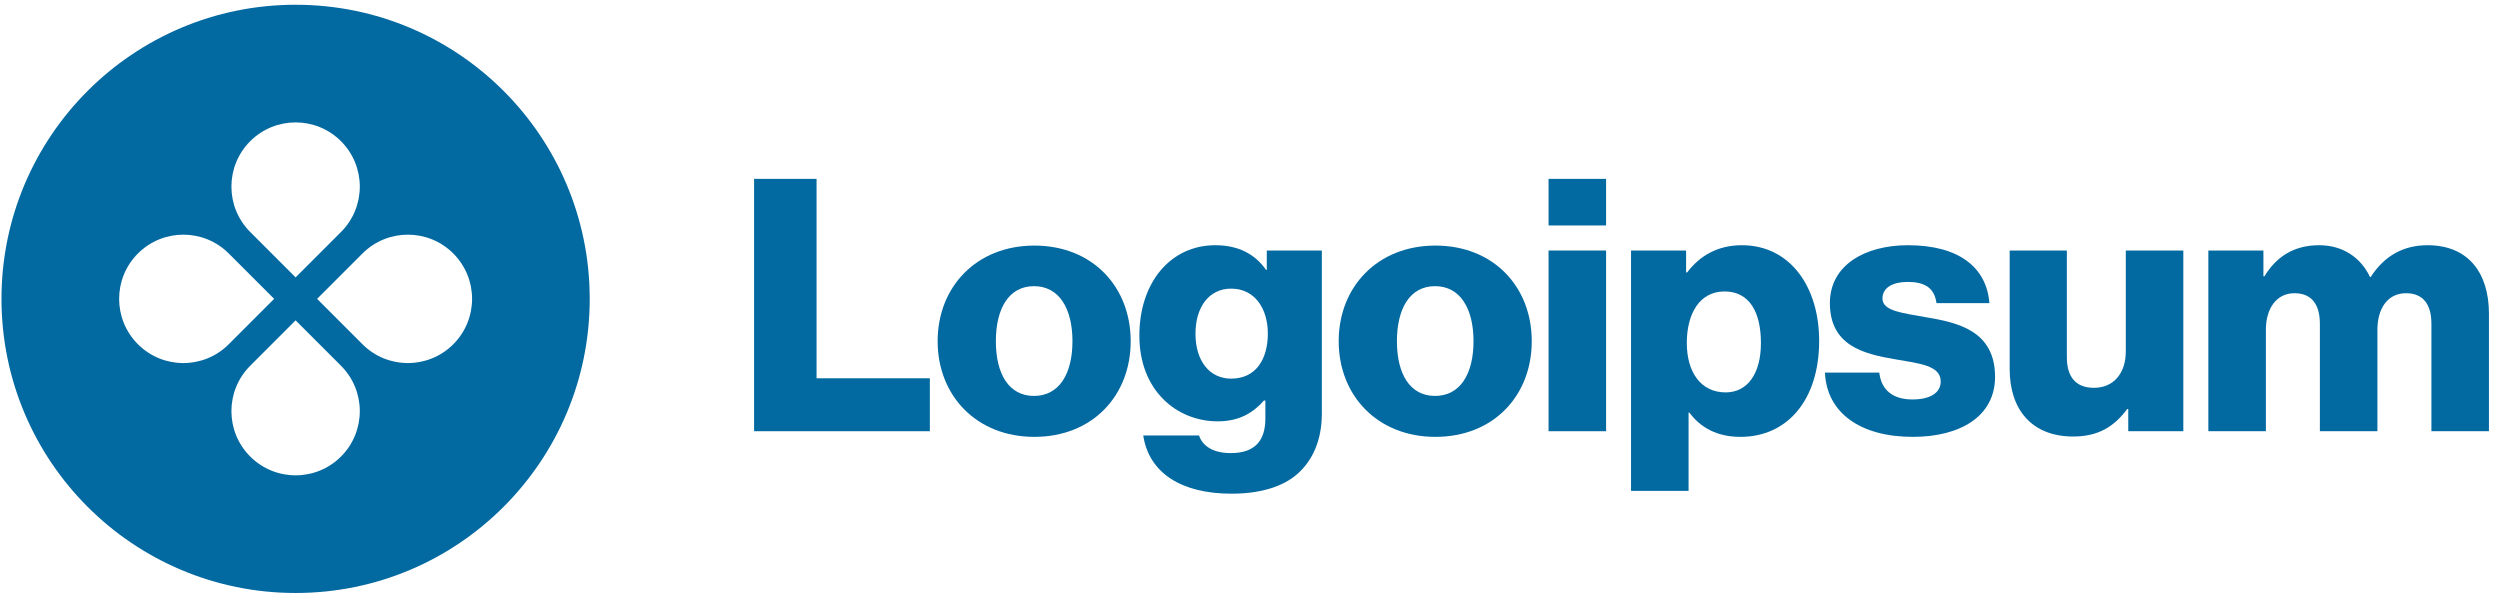
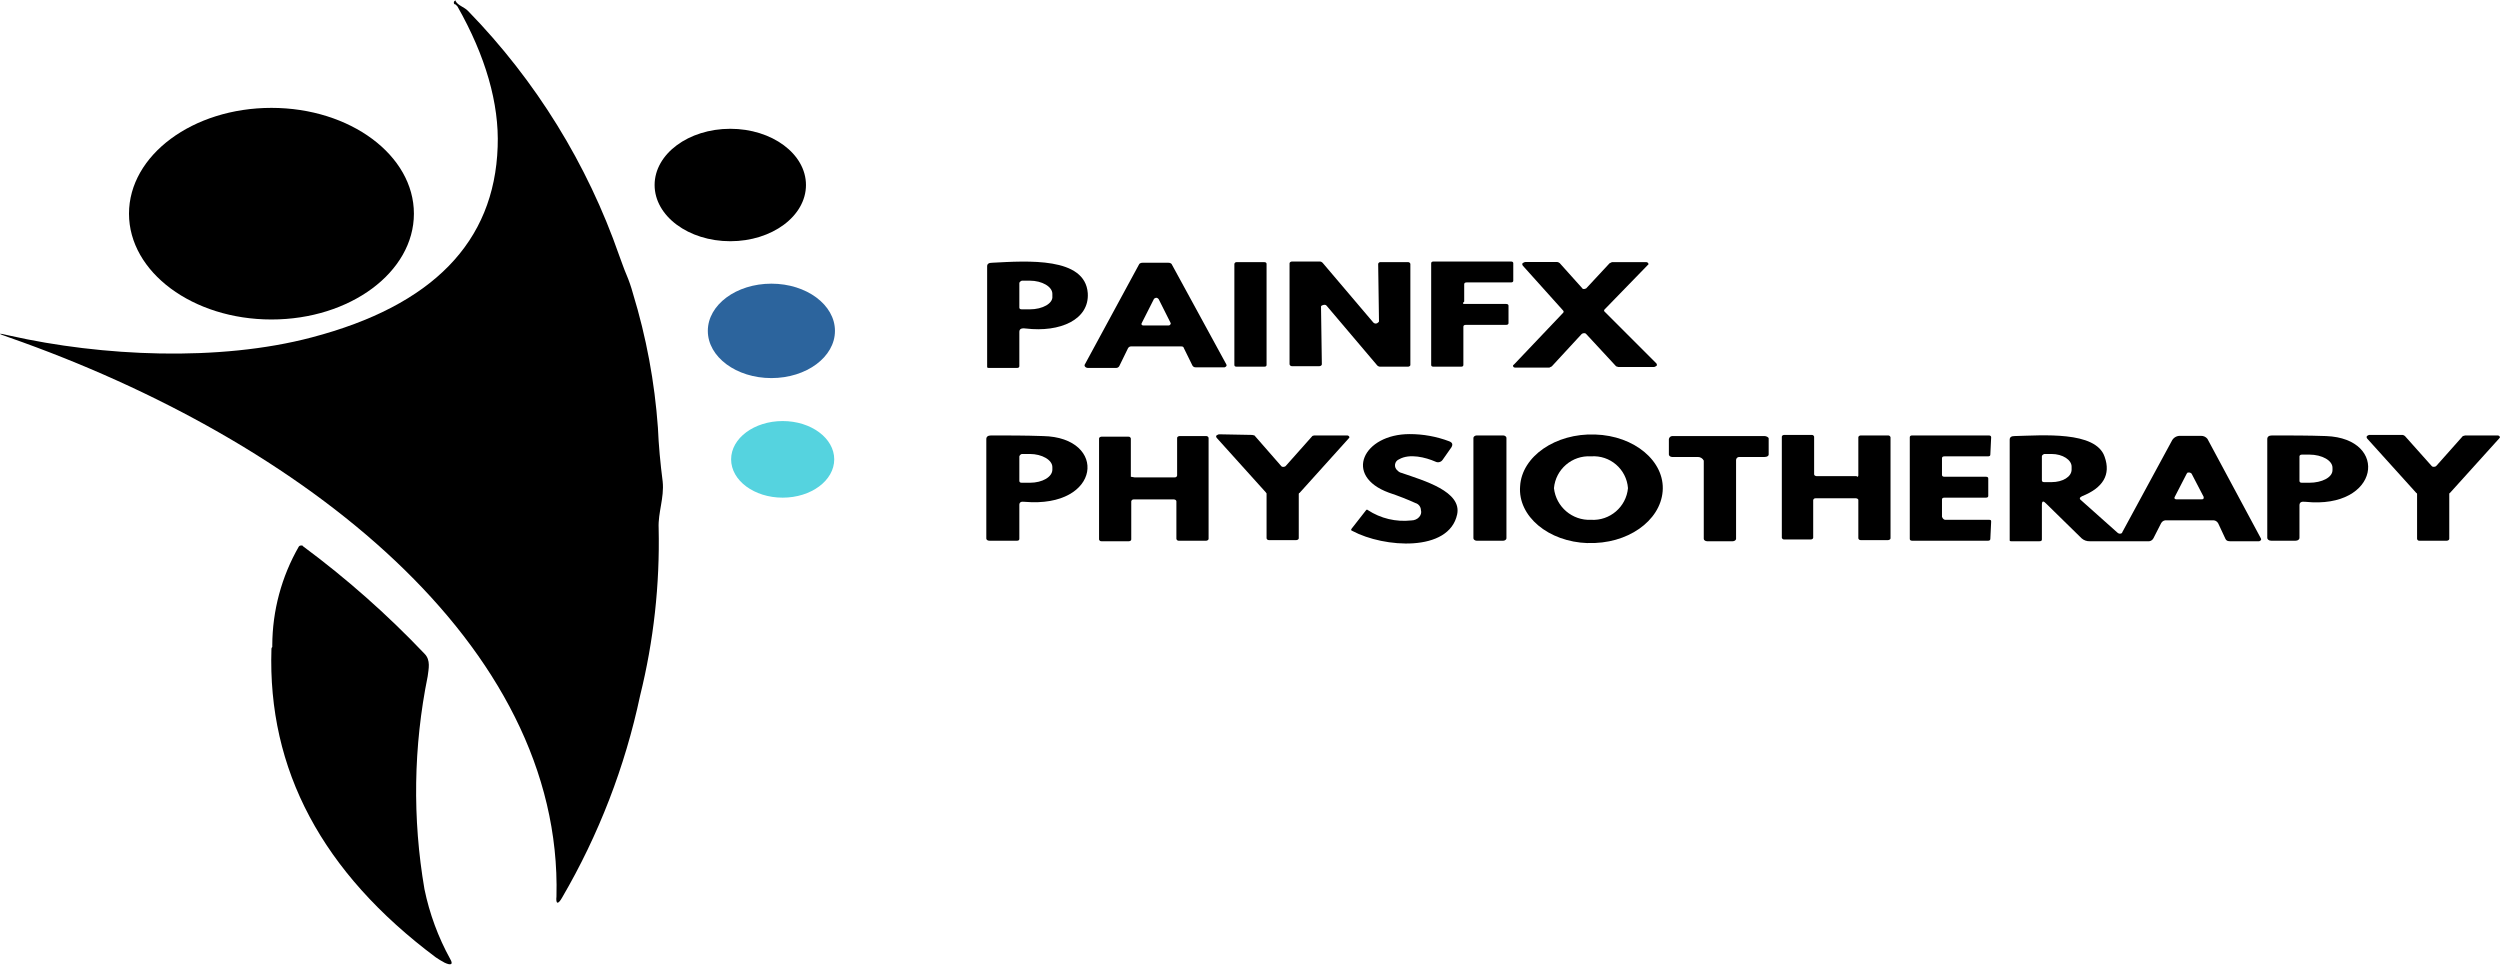
- <svg xmlns="http://www.w3.org/2000/svg" id="logo-52" width="170" height="41" viewBox="0 0 170 41" fill="none">
-   <path d="M51.278 29.323H63.23V25.723H55.526V12.163H51.278V29.323Z" class="cneutral" fill="#0369a1" />
-   <path d="M70.311 26.923C68.607 26.923 67.719 25.435 67.719 23.203C67.719 20.971 68.607 19.459 70.311 19.459C72.015 19.459 72.927 20.971 72.927 23.203C72.927 25.435 72.015 26.923 70.311 26.923ZM70.335 29.707C74.295 29.707 76.887 26.899 76.887 23.203C76.887 19.507 74.295 16.699 70.335 16.699C66.399 16.699 63.759 19.507 63.759 23.203C63.759 26.899 66.399 29.707 70.335 29.707Z" class="cneutral" fill="#0369a1" />
-   <path d="M83.741 33.571C85.565 33.571 87.173 33.163 88.253 32.203C89.237 31.315 89.885 29.971 89.885 28.123V17.035H86.141V18.355H86.093C85.373 17.323 84.269 16.675 82.637 16.675C79.589 16.675 77.477 19.219 77.477 22.819C77.477 26.587 80.045 28.651 82.805 28.651C84.293 28.651 85.229 28.051 85.949 27.235H86.045V28.459C86.045 29.947 85.349 30.811 83.693 30.811C82.397 30.811 81.749 30.259 81.533 29.611H77.741C78.125 32.179 80.357 33.571 83.741 33.571ZM83.717 25.747C82.253 25.747 81.293 24.547 81.293 22.699C81.293 20.827 82.253 19.627 83.717 19.627C85.349 19.627 86.213 21.019 86.213 22.675C86.213 24.403 85.421 25.747 83.717 25.747Z" class="cneutral" fill="#0369a1" />
-   <path d="M97.583 26.923C95.879 26.923 94.991 25.435 94.991 23.203C94.991 20.971 95.879 19.459 97.583 19.459C99.287 19.459 100.199 20.971 100.199 23.203C100.199 25.435 99.287 26.923 97.583 26.923ZM97.607 29.707C101.567 29.707 104.159 26.899 104.159 23.203C104.159 19.507 101.567 16.699 97.607 16.699C93.671 16.699 91.031 19.507 91.031 23.203C91.031 26.899 93.671 29.707 97.607 29.707Z" class="cneutral" fill="#0369a1" />
-   <path d="M105.302 29.323H109.214V17.035H105.302V29.323ZM105.302 15.331H109.214V12.163H105.302V15.331Z" class="cneutral" fill="#0369a1" />
-   <path d="M110.911 33.379H114.823V28.051H114.871C115.639 29.083 116.767 29.707 118.351 29.707C121.567 29.707 123.703 27.163 123.703 23.179C123.703 19.483 121.711 16.675 118.447 16.675C116.767 16.675 115.567 17.419 114.727 18.523H114.655V17.035H110.911V33.379ZM117.343 26.683C115.663 26.683 114.703 25.315 114.703 23.323C114.703 21.331 115.567 19.819 117.271 19.819C118.951 19.819 119.743 21.211 119.743 23.323C119.743 25.411 118.831 26.683 117.343 26.683Z" class="cneutral" fill="#0369a1" />
-   <path d="M130.072 29.707C133.288 29.707 135.664 28.315 135.664 25.627C135.664 22.483 133.12 21.931 130.96 21.571C129.4 21.283 128.008 21.163 128.008 20.299C128.008 19.531 128.752 19.171 129.712 19.171C130.792 19.171 131.536 19.507 131.68 20.611H135.28C135.088 18.187 133.216 16.675 129.736 16.675C126.832 16.675 124.432 18.019 124.432 20.611C124.432 23.491 126.712 24.067 128.848 24.427C130.48 24.715 131.968 24.835 131.968 25.939C131.968 26.731 131.224 27.163 130.048 27.163C128.752 27.163 127.936 26.563 127.792 25.339H124.096C124.216 28.051 126.472 29.707 130.072 29.707Z" class="cneutral" fill="#0369a1" />
-   <path d="M140.978 29.683C142.682 29.683 143.762 29.011 144.65 27.811H144.722V29.323H148.466V17.035H144.554V23.899C144.554 25.363 143.738 26.371 142.394 26.371C141.146 26.371 140.546 25.627 140.546 24.283V17.035H136.658V25.099C136.658 27.835 138.146 29.683 140.978 29.683Z" class="cneutral" fill="#0369a1" />
-   <path d="M150.168 29.323H154.08V22.435C154.08 20.971 154.8 19.939 156.024 19.939C157.2 19.939 157.752 20.707 157.752 22.027V29.323H161.664V22.435C161.664 20.971 162.36 19.939 163.608 19.939C164.784 19.939 165.336 20.707 165.336 22.027V29.323H169.248V21.331C169.248 18.571 167.856 16.675 165.072 16.675C163.488 16.675 162.168 17.347 161.208 18.835H161.16C160.536 17.515 159.312 16.675 157.704 16.675C155.928 16.675 154.752 17.515 153.984 18.787H153.912V17.035H150.168V29.323Z" class="cneutral" fill="#0369a1" />
-   <path fill-rule="evenodd" clip-rule="evenodd" d="M20.101 40.323C31.147 40.323 40.101 31.369 40.101 20.323C40.101 9.278 31.147 0.323 20.101 0.323C9.056 0.323 0.101 9.278 0.101 20.323C0.101 31.369 9.056 40.323 20.101 40.323ZM23.188 15.776C24.893 14.071 24.893 11.307 23.188 9.602C21.483 7.897 18.719 7.897 17.015 9.602C15.31 11.307 15.31 14.071 17.015 15.776L20.101 18.863L23.188 15.776ZM24.649 23.41C26.354 25.115 29.118 25.115 30.823 23.41C32.528 21.705 32.528 18.941 30.823 17.236C29.118 15.531 26.354 15.531 24.649 17.236L21.562 20.323L24.649 23.41ZM23.188 31.045C24.893 29.34 24.893 26.576 23.188 24.871L20.101 21.784L17.015 24.871C15.31 26.576 15.31 29.34 17.015 31.045C18.719 32.749 21.483 32.749 23.188 31.045ZM9.38 23.41C7.675 21.705 7.675 18.941 9.38 17.236C11.085 15.531 13.849 15.531 15.554 17.236L18.641 20.323L15.554 23.41C13.849 25.115 11.085 25.115 9.38 23.41Z" class="ccustom" fill="#0369a1" />
+ <svg xmlns="http://www.w3.org/2000/svg" viewBox="0 0 241.48 93.15">
+   <defs>
+     <style>.cls-1{fill:#2c649d;}.cls-2{fill:#55d3df;}</style>
+   </defs>
+   <g id="Layer_2" data-name="Layer 2">
+     <g id="Layer_1-2" data-name="Layer 1">
+       <path d="M98.46,32.07v3.3c0,.11-.08.17-.23.17H95.51c-.16,0-.16-.06-.16-.12v-9.7c0-.23.16-.34.47-.34,3.42-.18,9-.58,9.25,2.94.16,2.54-2.64,3.81-6,3.41C98.62,31.67,98.46,31.79,98.46,32.07Zm0-4.73v2.37c0,.11.08.17.24.17h.77c1.25,0,2.26-.58,2.18-1.27h0v-.23c0-.69-1-1.27-2.18-1.27H98.7c-.16.06-.24.17-.24.23Z" />
+       <path d="M114.09,33.46h-4.82a.34.34,0,0,0-.31.17l-.85,1.74a.35.35,0,0,1-.32.17h-2.72c-.15,0-.31-.12-.31-.23v-.06l5.29-9.76a.46.46,0,0,1,.31-.11h2.49a.44.44,0,0,1,.31.11l5.29,9.7c.08.12,0,.23-.16.29h-2.8a.34.34,0,0,1-.31-.17l-.85-1.73C114.33,33.52,114.25,33.46,114.09,33.46Zm-2.17-4.56c-.08-.12-.24-.17-.31-.12s-.16.06-.16.12l-1.17,2.31c-.07.11,0,.23.16.23h2.41a.22.22,0,0,0,.23-.17v-.06Z" />
+       <path d="M119.46,25.32h2.64c.16,0,.24.06.24.17v9.76c0,.12-.08.17-.24.17h-2.64c-.16,0-.23-.05-.23-.17V25.49A.21.21,0,0,1,119.46,25.32Z" />
+       <path d="M133.3,25.32H136a.22.22,0,0,1,.23.17v9.76c0,.12-.16.17-.23.17h-2.73a.44.44,0,0,1-.23-.11l-4.9-5.78c-.08-.11-.23-.11-.39-.05s-.15.11-.15.17l.08,5.54c0,.12-.16.18-.24.18h-2.64a.23.23,0,0,1-.24-.18h0V25.43c0-.11.16-.17.24-.17h2.72a.4.4,0,0,1,.23.12l4.9,5.77a.31.31,0,0,0,.39.06c.08-.06.16-.12.16-.17l-.08-5.55A.22.22,0,0,1,133.3,25.32Z" />
+       <path d="M141.47,29.36h4c.16,0,.24.06.24.17v1.68c0,.11-.08.17-.24.17h-3.88q-.24,0-.24.18v3.69c0,.12-.08.17-.23.17h-2.65c-.15,0-.23-.05-.23-.17h0V25.43c0-.11.08-.17.23-.17h7.47c.16,0,.23.06.23.17v1.68c0,.11-.07.17-.23.17h-4.28c-.15,0-.23.06-.23.18h0v1.67C141.23,29.3,141.31,29.36,141.47,29.36Z" />
+       <path d="M153.21,27.86l2.26-2.43c.07-.05.15-.05.23-.11H159a.22.22,0,0,1,.23.17c0,.06,0,.06-.08.12L155,29.88a.14.14,0,0,0,0,.23l5,5c.07.11.07.23-.08.28s-.08.06-.16.06h-3.42c-.08,0-.15-.06-.23-.06l-2.88-3.11c-.08-.12-.23-.12-.39-.06l-.08.06-2.87,3.11c-.08.06-.16.06-.24.12h-3.26c-.16,0-.24-.06-.24-.17s0-.06.08-.12l4.75-5a.15.15,0,0,0,0-.23l-3.89-4.33c-.08-.12-.08-.24.07-.29s.08-.06.16-.06h3.11a.45.45,0,0,1,.23.11l2.18,2.43c0,.06.16.12.39,0Z" />
+       <path d="M136.72,48.59c-.77-.35-1.63-.69-2.56-1-4.44-1.62-2.49-5.66,2-5.66a10.79,10.79,0,0,1,3.81.69c.31.12.39.29.23.58l-.85,1.21a.54.54,0,0,1-.7.18c-.94-.41-2.49-.81-3.5-.23a.63.63,0,0,0-.16,1.09.73.73,0,0,0,.39.23c2.18.75,5.83,1.79,5.37,4-.78,3.69-7.08,3.23-10.11,1.61-.16-.06-.16-.11-.08-.23l1.4-1.79c.08-.06.08-.06.16,0a6.38,6.38,0,0,0,4.2,1c.62,0,1.08-.52.93-1A.73.73,0,0,0,136.72,48.59Z" />
+       <path d="M153.37,52.46c-3.81-.12-6.77-2.6-6.54-5.49h0c.16-2.89,3.43-5.14,7.24-5h0c3.81.11,6.76,2.6,6.53,5.48s-3.42,5.14-7.23,5Zm.31-2.25a3.38,3.38,0,0,0,3.57-3.06h0a3.33,3.33,0,0,0-3.57-3.07,3.38,3.38,0,0,0-3.58,3.07h0A3.44,3.44,0,0,0,153.68,50.21Z" />
+       <path d="M98.46,48.76v3.29c0,.12-.08.18-.23.18H95.59c-.16,0-.32-.06-.32-.23V42.41c0-.23.16-.35.47-.35,1.63,0,3.27,0,5,.06,6.3.12,5.67,7-1.79,6.35C98.62,48.42,98.46,48.53,98.46,48.76Zm0-4.68v2.37q0,.18.24.18h.77c1.25,0,2.18-.58,2.18-1.27h0v-.24c0-.69-1-1.27-2.18-1.27H98.7a.35.35,0,0,0-.24.23Z" />
+       <path d="M109.58,46.11h3.89a.21.21,0,0,0,.23-.18V42.29c0-.11.16-.17.24-.17h2.56a.23.23,0,0,1,.24.17v9.76c0,.12-.16.18-.24.18h-2.64a.22.22,0,0,1-.23-.18V48.42c0-.12-.16-.18-.24-.18h-3.88a.23.23,0,0,0-.24.18h0v3.69c0,.12-.15.17-.23.17h-2.65a.22.22,0,0,1-.23-.17V42.35c0-.11.16-.17.23-.17H109a.22.22,0,0,1,.23.17v3.7A2.43,2.43,0,0,0,109.58,46.11Z" />
+       <path d="M126.93,42.06h3.18a.23.23,0,0,1,.24.18s0,0-.08.11l-4.74,5.26s-.08,0-.08.11V52c0,.11-.16.17-.24.17h-2.64a.22.22,0,0,1-.23-.17V47.66s0,0-.08-.11l-4.74-5.26c-.08-.11-.08-.23.07-.28s.08-.06.16-.06l3.19.06c.08,0,.15.05.23.05L123.74,45c.07.12.23.12.39.06l.07-.06,2.57-2.89Z" />
+       <path d="M142.63,42.06h2.57c.16,0,.31.12.31.23V52c0,.11-.15.23-.31.23h-2.57c-.15,0-.31-.12-.31-.23V42.29C142.32,42.18,142.48,42.06,142.63,42.06Z" />
+       <path d="M164,44.14h-2.49c-.15,0-.31-.11-.31-.23v-1.5a.35.35,0,0,1,.31-.29h8.94c.16,0,.39.12.39.23h0v1.56c0,.12-.15.23-.39.23H168a.3.3,0,0,0-.31.29v7.62c0,.12-.16.23-.32.23h-2.48c-.16,0-.32-.11-.32-.23h0V44.49A.63.63,0,0,0,164,44.14Z" />
+       <path d="M179.5,45.93V42.24c0-.12.15-.18.23-.18h2.64a.23.23,0,0,1,.24.18V52c0,.11-.16.17-.24.17h-2.64a.22.22,0,0,1-.23-.17V48.3c0-.12-.16-.17-.24-.17h-3.89a.22.22,0,0,0-.23.17h0v3.64c0,.11-.15.17-.23.17h-2.57a.22.22,0,0,1-.23-.17V42.18c0-.12.15-.17.23-.17H175a.22.22,0,0,1,.23.17h0v3.64c0,.11.15.17.23.17h3.89C179.34,46.11,179.5,46.05,179.5,45.93Z" />
+       <path d="M187.89,50.21h4.2c.16,0,.24,0,.24.17h0l-.08,1.67c0,.12-.08.18-.23.18h-7.31q-.24,0-.24-.18h0V42.24q0-.18.24-.18h7.38q.24,0,.24.18h0l-.08,1.67c0,.12-.08.17-.23.17h-4.2q-.24,0-.24.18v1.61q0,.18.24.18h4c.16,0,.23.06.23.17h0V47.9c0,.11-.07.17-.23.17h-4c-.16,0-.24.06-.24.17v1.68c.08.23.24.29.31.29Z" />
+       <path d="M197.23,48.76v3.35c0,.12-.08.17-.24.17h-2.72c-.15,0-.15-.05-.15-.11v-9.7c0-.23.15-.35.46-.35,2.65-.06,7.86-.52,8.71,2,.62,1.73-.15,3-2.18,3.81-.23.12-.31.23-.07.41l3.5,3.12a.34.34,0,0,0,.39.05s.07-.05.07-.11l4.82-8.89a.87.87,0,0,1,.78-.41h2a.76.76,0,0,1,.62.29L218.38,52c.08.11,0,.23-.16.28h-2.8c-.23,0-.38-.05-.46-.23l-.7-1.5a.54.54,0,0,0-.55-.29h-4.43a.52.52,0,0,0-.54.29L208,52a.53.53,0,0,1-.55.28h-5.6a1.12,1.12,0,0,1-.78-.28l-3.42-3.35C197.38,48.36,197.23,48.36,197.23,48.76Zm0-4.68v2.31c0,.12.07.18.23.18h.7c1.09,0,1.94-.52,1.94-1.21h0v-.29c0-.64-.85-1.22-1.94-1.22h-.7C197.3,43.91,197.23,44,197.23,44.08ZM210.06,48c-.08.12,0,.23.15.23h2.41c.16,0,.24,0,.24-.17V48l-1.17-2.25a.37.37,0,0,0-.31-.11c-.08,0-.08,0-.16.11Z" />
+       <path d="M222.11,48.82v3.12c0,.17-.15.29-.39.29h-2.33c-.23,0-.39-.12-.39-.29V42.41c0-.23.16-.35.47-.35,1.79,0,3.5,0,5.21.06,6.14.23,5.21,7.1-2,6.35C222.27,48.42,222.11,48.53,222.11,48.82Zm0-4.74v2.37q0,.18.24.18h.7c1.24,0,2.25-.52,2.25-1.22h0v-.23c0-.69-1-1.27-2.25-1.27h-.7C222.19,43.91,222.11,44,222.11,44.08Z" />
+       <path d="M238.13,42.06h3.11a.23.23,0,0,1,.24.18s0,0-.08.11l-4.75,5.26s-.07,0-.07.11v4.33c0,.12-.16.18-.24.18H233.7a.21.21,0,0,1-.23-.18V47.72c0-.06,0-.06-.08-.11l-4.75-5.26c-.07-.11-.07-.23.08-.29s.08-.05.16-.05h3.19a.44.44,0,0,1,.23.11L234.87,45c.07.11.23.11.38.06l.08-.06,2.57-2.89C238,42.12,238.05,42.06,238.13,42.06Z" />
+       <ellipse cx="70.54" cy="17.87" rx="7.31" ry="5.43" />
+       <ellipse class="cls-1" cx="74.51" cy="31.96" rx="6.14" ry="4.56" />
+       <ellipse class="cls-2" cx="75.6" cy="44.37" rx="4.98" ry="3.7" />
+       <path d="M26.3,62.33a19.28,19.28,0,0,1,2.56-9.53c.08-.11.16-.11.31-.11,0,0,.08,0,.08.06A90.7,90.7,0,0,1,41,63.14c.63.63.39,1.5.31,2.19A55.83,55.83,0,0,0,41,85.89a24,24,0,0,0,2.49,6.75c.31.52.08.64-.54.35a9.28,9.28,0,0,1-.86-.52Q25.64,80.17,26.22,62.68a.19.19,0,0,1,.08-.18Z" />
+       <path d="M60.51,26.53a14.08,14.08,0,0,1,.62,1.79,58.67,58.67,0,0,1,2.42,13c.07,1.68.23,3.41.46,5.2.16,1.56-.46,3-.39,4.5a61.54,61.54,0,0,1-1.79,16.17,65.76,65.76,0,0,1-7.54,19.52c-.39.69-.62.63-.54-.12.62-24.37-24.5-44.06-52.88-54-1.17-.4-1.17-.46.07-.17,8.87,2,20.22,2.54,29.17.17Q47.6,28,48.07,14.18C48.23,10,46.9,5.4,44.18.61L44,.43a.15.15,0,0,1-.16-.17.17.17,0,0,1,.08-.17C44,0,44,0,44,.09c.23.46.85.57,1.24,1A64,64,0,0,1,59.81,24.68C60.05,25.32,60.28,26,60.51,26.53Z" />
+       <ellipse cx="26.22" cy="20.64" rx="13.76" ry="10.22" />
+     </g>
+   </g>
</svg>
